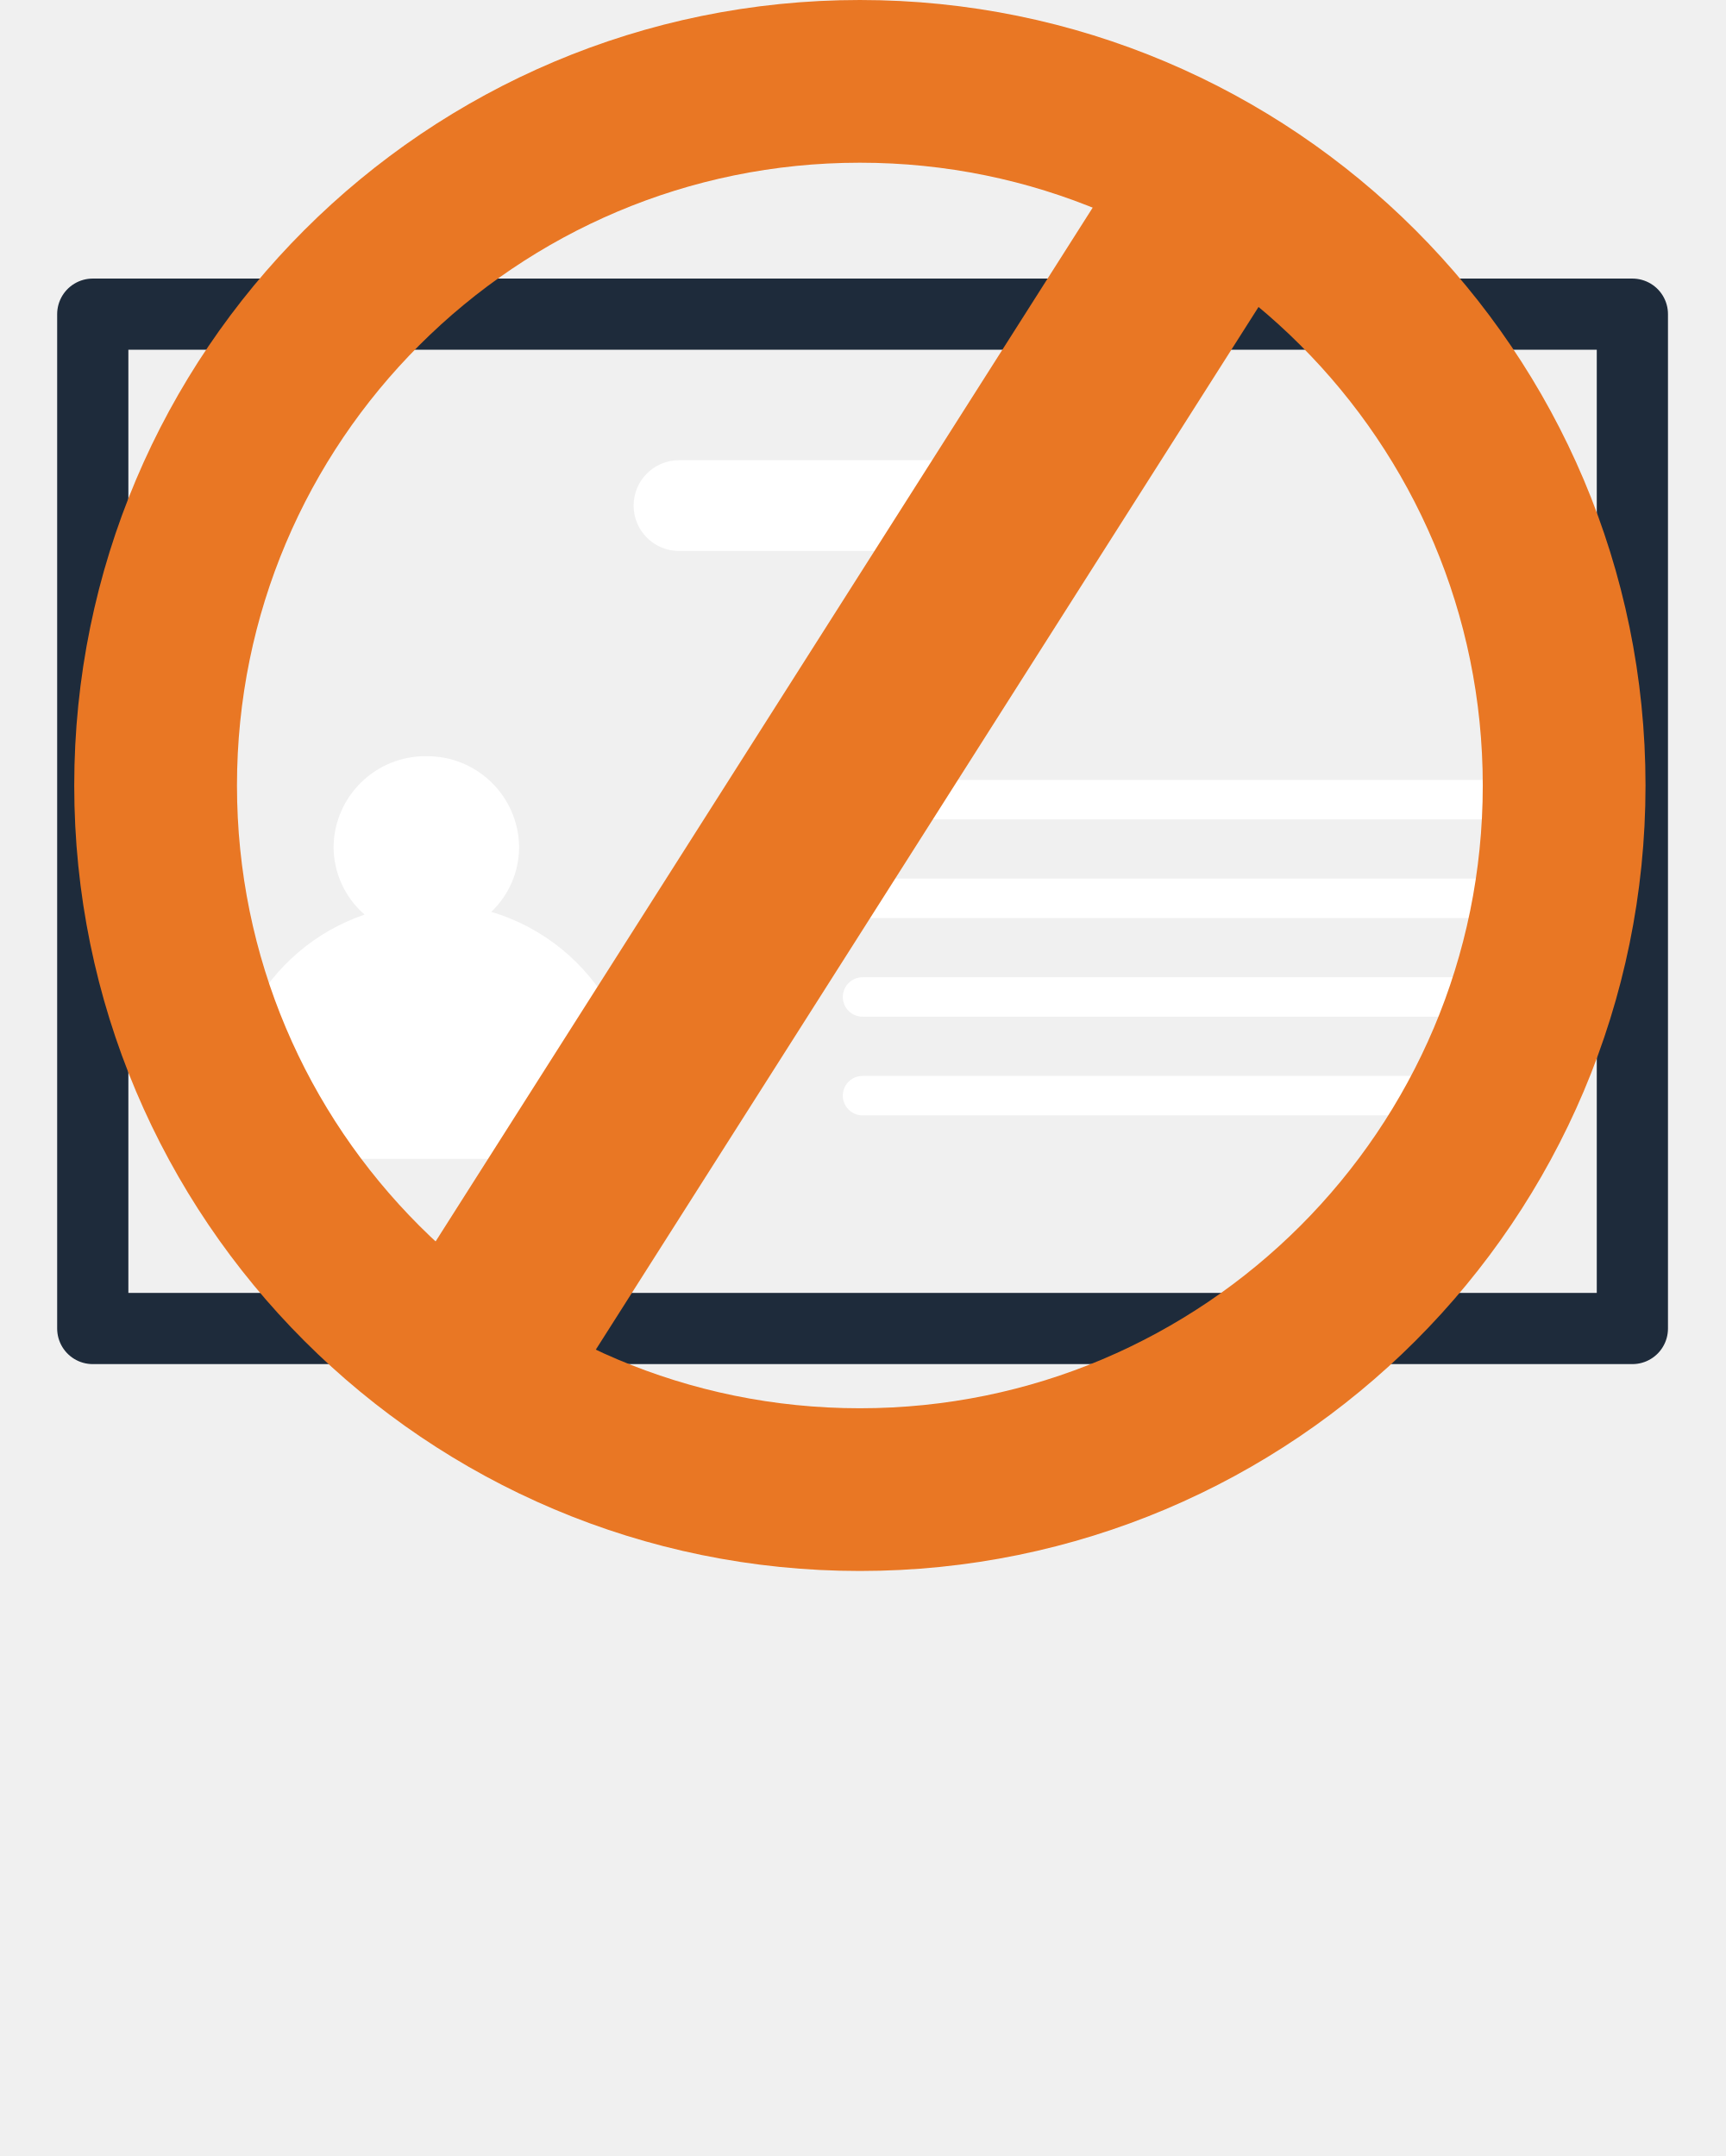
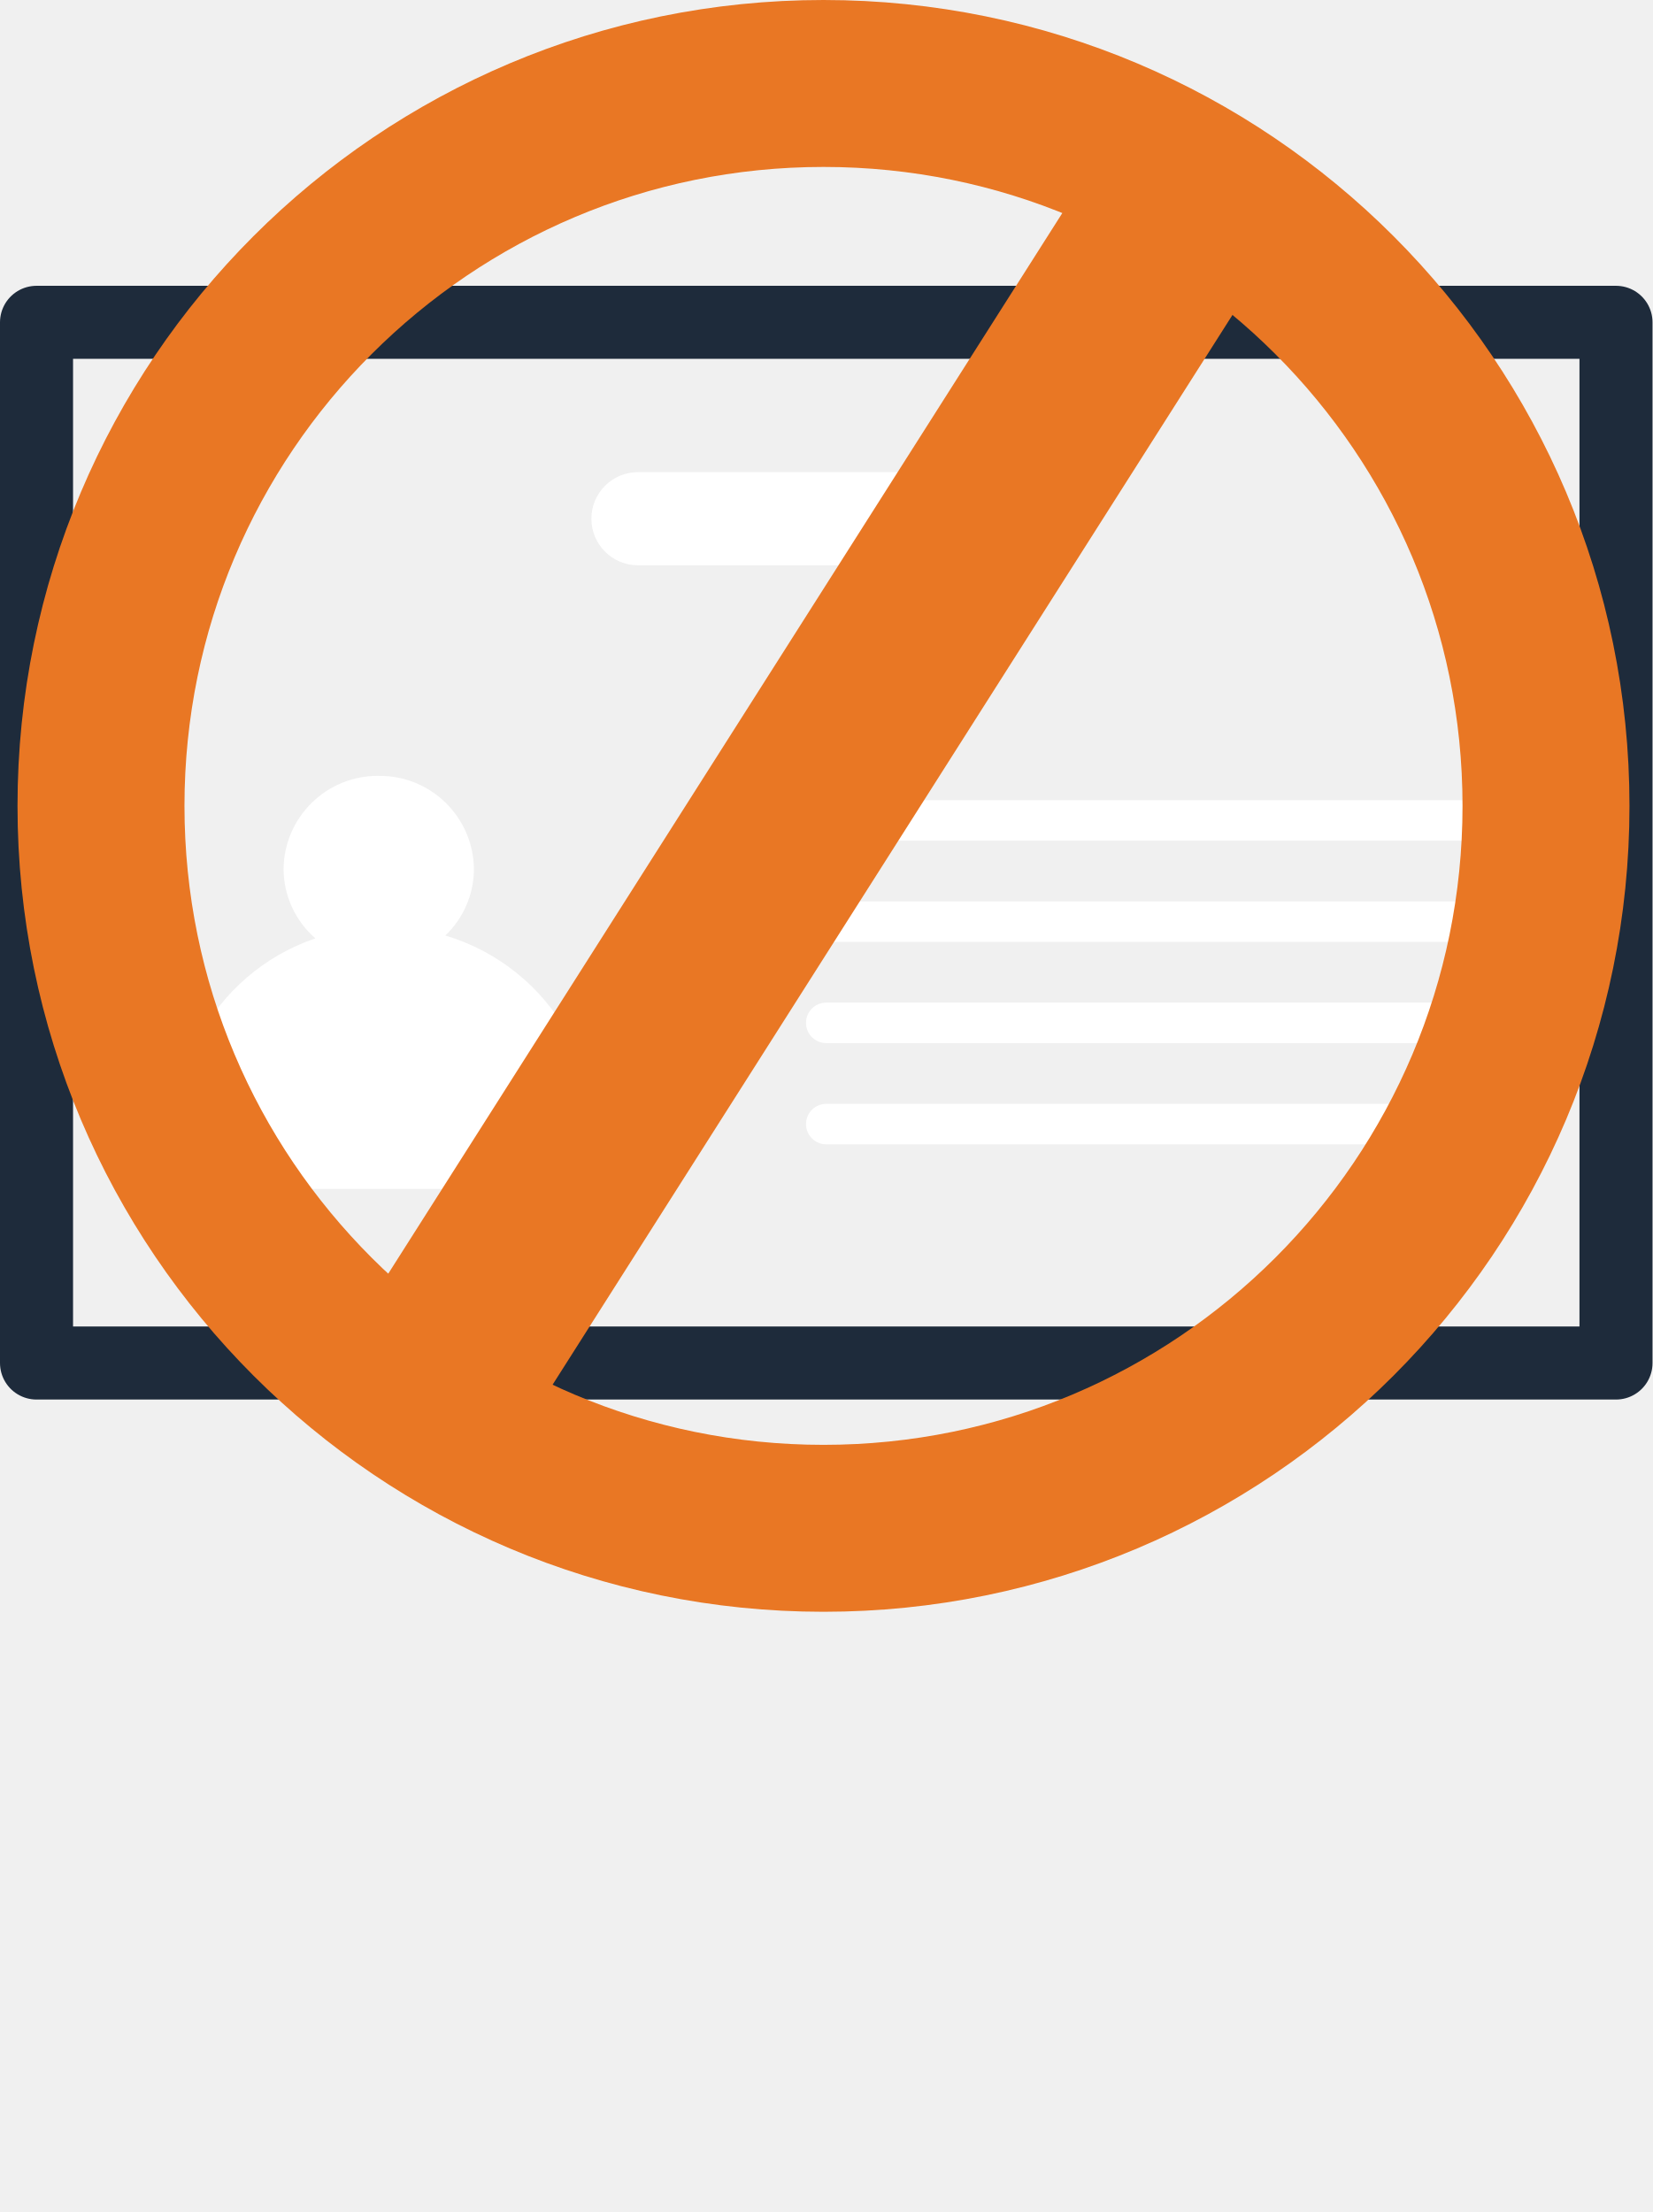
- <svg xmlns="http://www.w3.org/2000/svg" width="120" height="150" viewBox="0 0 158.364 212.005">
+ <svg xmlns="http://www.w3.org/2000/svg" height="212.005" viewBox="0 0 158.364 212.005" style="width:100%; height:100%">
  <g id="Component_177_1" data-name="Component 177 – 1" transform="translate(1.678)">
    <g id="map-2277029" transform="translate(1.822 30.892)">
      <rect id="Rectangle_395" data-name="Rectangle 395" width="151.364" height="99.744" fill="none" stroke="#1e2b3b" stroke-linecap="round" stroke-linejoin="round" stroke-width="7" />
      <rect id="Rectangle_396" data-name="Rectangle 396" width="45.021" height="8.926" rx="4.463" transform="translate(53.173 14.36)" fill="#fff" />
      <path id="Path_2852" data-name="Path 2852" d="M227.656,618.909a9.025,9.025,0,0,0-9.121,8.927,8.844,8.844,0,0,0,3.048,6.647A20,20,0,0,0,208.715,658.5H247.7a20.065,20.065,0,0,0-13.662-24.287,8.834,8.834,0,0,0,2.739-6.374,9.025,9.025,0,0,0-9.121-8.927Z" transform="translate(-194.86 -575.441)" fill="#fff" fill-rule="evenodd" />
      <rect id="Rectangle_397" data-name="Rectangle 397" width="68.307" height="3.881" rx="1.941" transform="translate(73.355 45.797)" fill="#fff" />
      <rect id="Rectangle_398" data-name="Rectangle 398" width="68.307" height="3.881" rx="1.941" transform="translate(73.355 55.499)" fill="#fff" />
      <rect id="Rectangle_399" data-name="Rectangle 399" width="68.307" height="3.881" rx="1.941" transform="translate(73.741 65.202)" fill="#fff" />
      <rect id="Rectangle_400" data-name="Rectangle 400" width="68.307" height="3.881" rx="1.941" transform="translate(73.741 74.904)" fill="#fff" />
    </g>
    <g id="Group_982" data-name="Group 982">
      <g id="Ellipse_86" data-name="Ellipse 86" fill="none" stroke="#e97724" stroke-width="16">
        <ellipse cx="77.239" cy="77.239" rx="77.239" ry="77.239" stroke="none" />
        <ellipse cx="77.239" cy="77.239" rx="69.239" ry="69.239" fill="none" />
      </g>
      <path id="Path_2807" data-name="Path 2807" d="M19315.426-1717.486l-73.043,114.943" transform="translate(-19201.367 1733.693)" fill="#e97724" stroke="#e97724" stroke-width="19" />
    </g>
  </g>
</svg>
